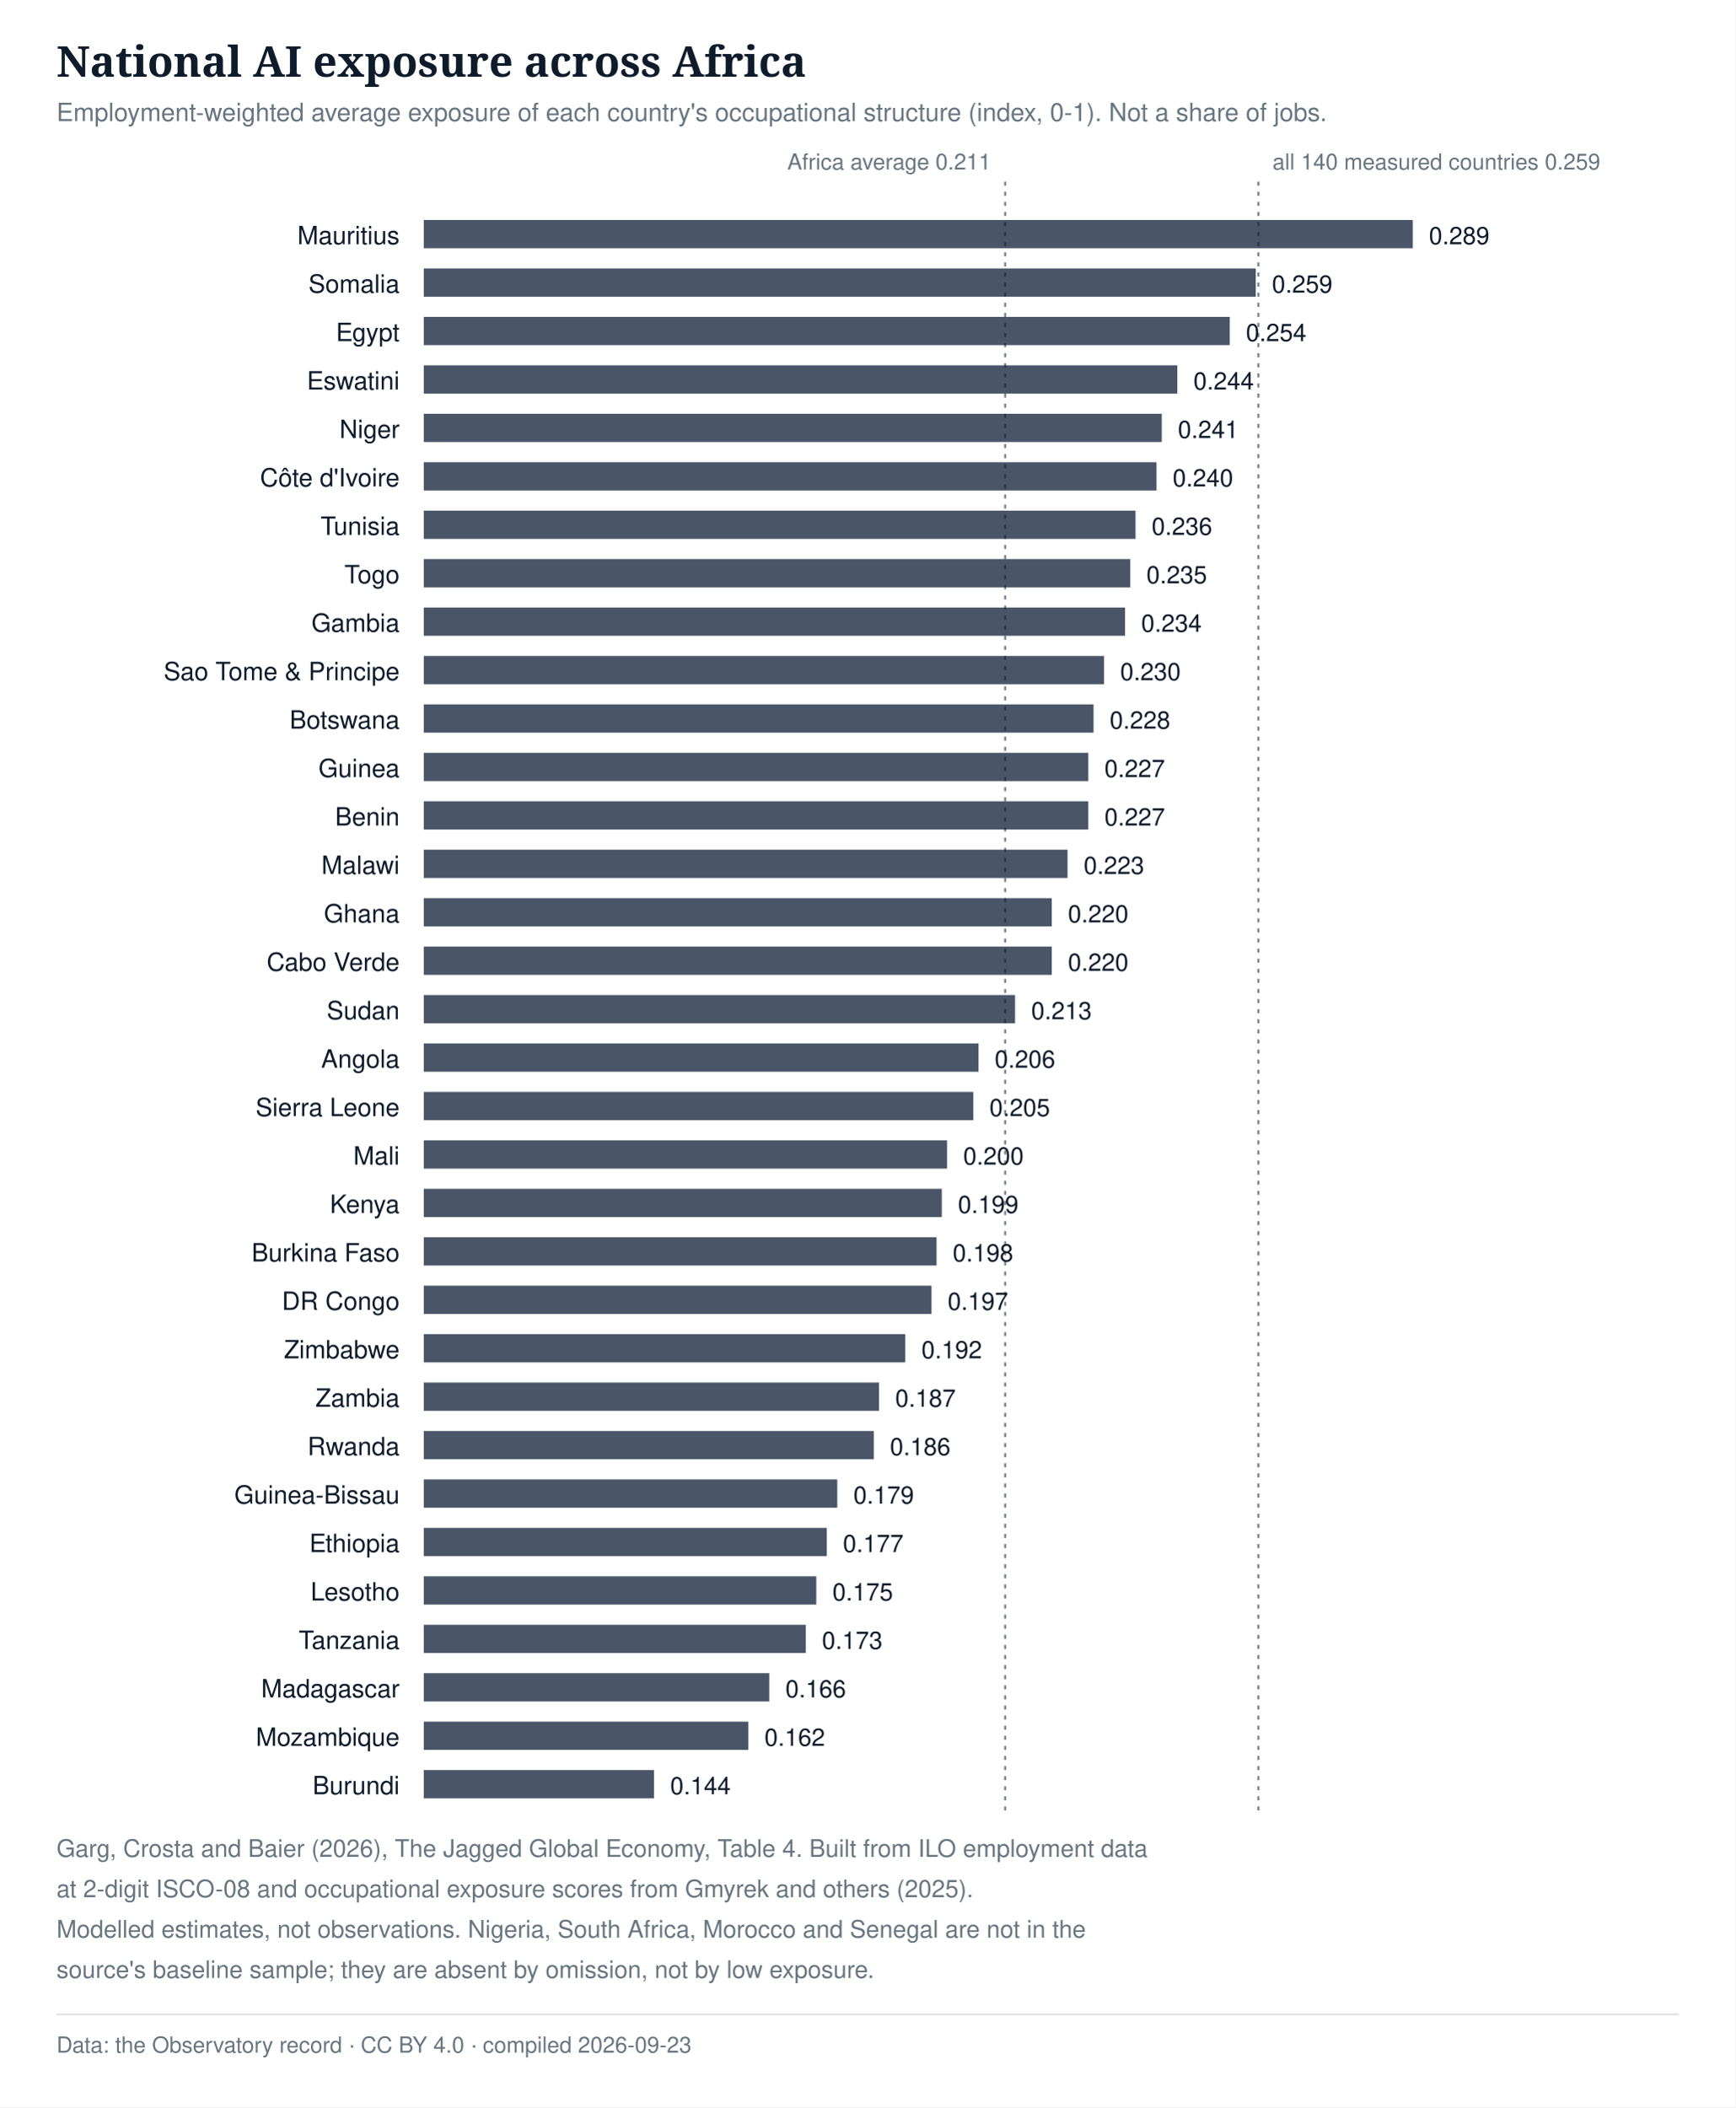
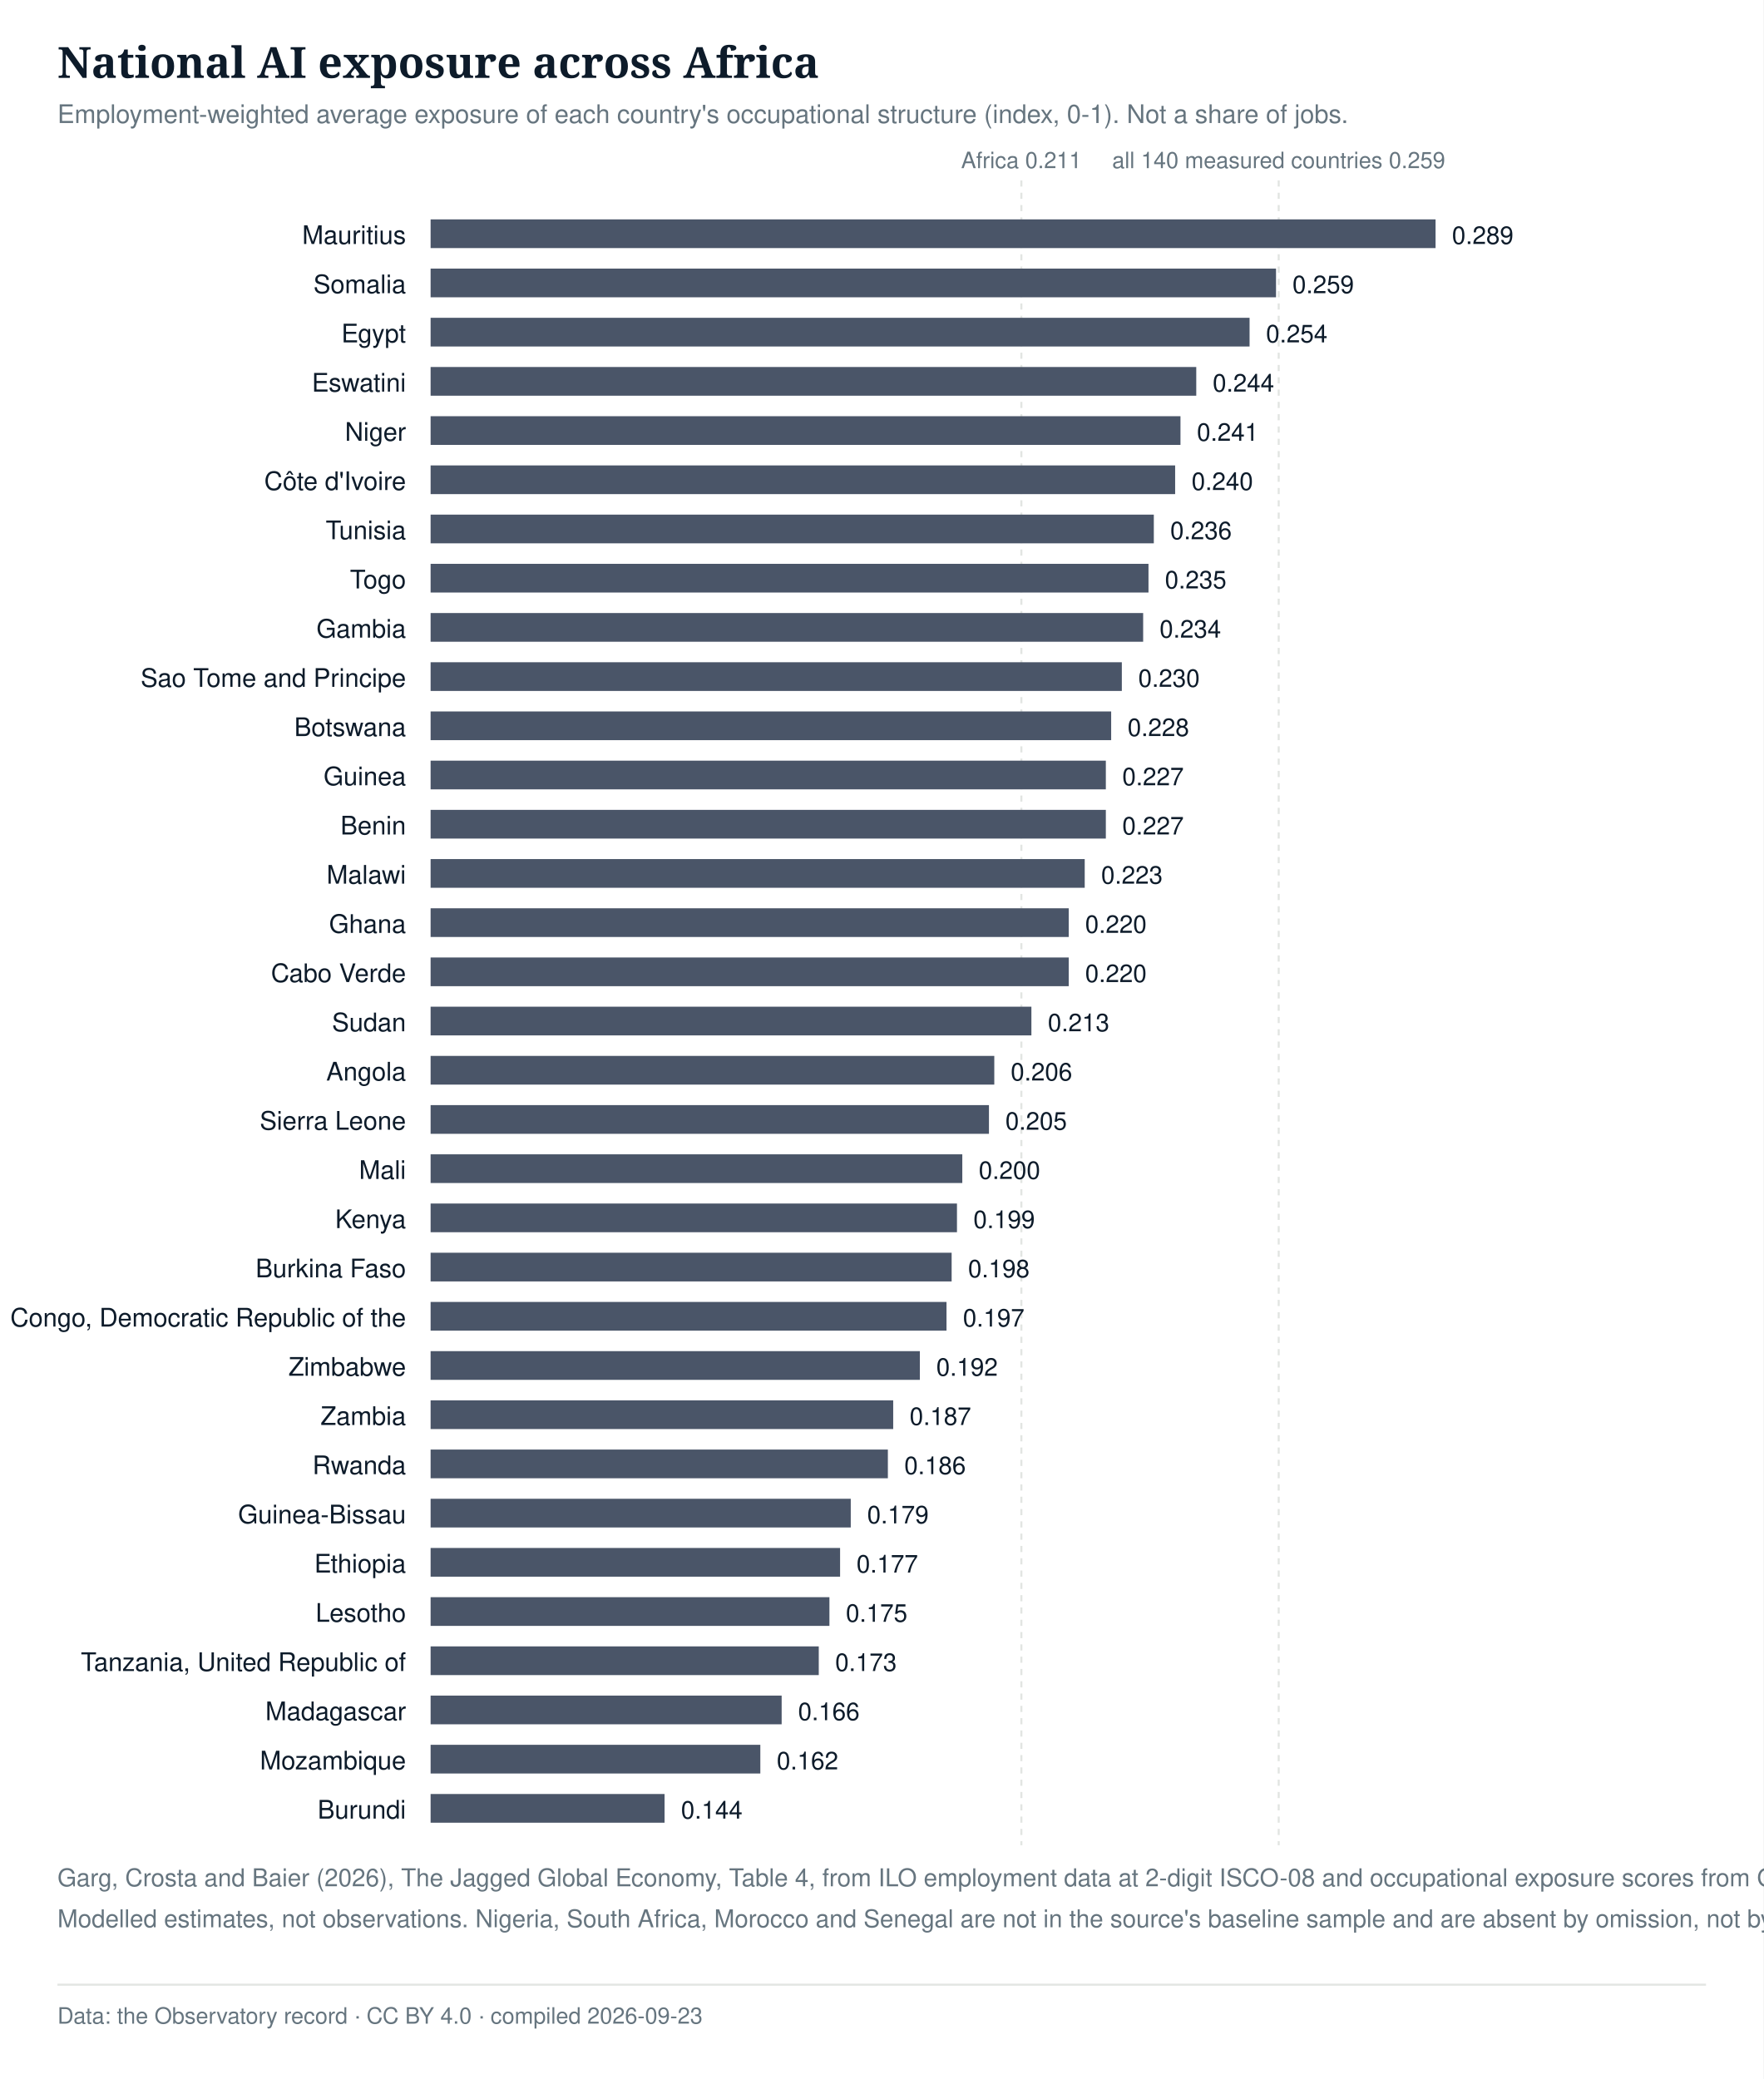
- <svg xmlns="http://www.w3.org/2000/svg" viewBox="0 0 860 1044" width="860" height="1044" role="img" aria-label="National AI exposure across 33 African countries. Mauritius is highest at 0.289 and Burundi lowest at 0.144, against an African average of 0.211 and an average of 0.259 across all 140 measured countries. The index is the employment-weighted average exposure of a country's occupational structure, not a share of jobs.">
-   <rect width="860" height="1044" fill="#FFFFFF" />
+ <svg xmlns="http://www.w3.org/2000/svg" viewBox="0 0 860 1014" width="860" height="1014" role="img" aria-label="National AI exposure across 33 African countries. Mauritius is highest at 0.289 and Burundi lowest at 0.144, against an African average of 0.211 and an all-country average of 0.259. The index is the employment-weighted average exposure of the occupational structure, not a share of jobs.">
+   <rect width="860" height="1014" fill="#FFFFFF" />
  <text x="28" y="38" font-family="'Source Serif 4',Georgia,serif" font-size="21" font-weight="600" fill="#0D1B2A">National AI exposure across Africa</text>
-   <text x="28" y="60" font-family="IBM Plex Sans,-apple-system,'Segoe UI',Helvetica,Arial,sans-serif" font-size="12.5" fill="#66757F">Employment-weighted average exposure of each country's occupational structure (index, 0-1). Not a share of jobs.</text>
-   <text x="198" y="121" text-anchor="end" font-family="IBM Plex Sans,-apple-system,'Segoe UI',Helvetica,Arial,sans-serif" font-size="12.5" fill="#0D1B2A">Mauritius</text>
-   <rect x="210" y="109" width="490.1" height="14" fill="#4A5568" />
-   <text x="708.1" y="121" font-family="IBM Plex Sans,-apple-system,'Segoe UI',Helvetica,Arial,sans-serif" font-size="12" fill="#0D1B2A">0.289</text>
-   <text x="198" y="145" text-anchor="end" font-family="IBM Plex Sans,-apple-system,'Segoe UI',Helvetica,Arial,sans-serif" font-size="12.5" fill="#0D1B2A">Somalia</text>
-   <rect x="210" y="133" width="412.3" height="14" fill="#4A5568" />
-   <text x="630.3" y="145" font-family="IBM Plex Sans,-apple-system,'Segoe UI',Helvetica,Arial,sans-serif" font-size="12" fill="#0D1B2A">0.259</text>
-   <text x="198" y="169" text-anchor="end" font-family="IBM Plex Sans,-apple-system,'Segoe UI',Helvetica,Arial,sans-serif" font-size="12.5" fill="#0D1B2A">Egypt</text>
-   <rect x="210" y="157" width="399.4" height="14" fill="#4A5568" />
-   <text x="617.4" y="169" font-family="IBM Plex Sans,-apple-system,'Segoe UI',Helvetica,Arial,sans-serif" font-size="12" fill="#0D1B2A">0.254</text>
-   <text x="198" y="193" text-anchor="end" font-family="IBM Plex Sans,-apple-system,'Segoe UI',Helvetica,Arial,sans-serif" font-size="12.5" fill="#0D1B2A">Eswatini</text>
-   <rect x="210" y="181" width="373.4" height="14" fill="#4A5568" />
-   <text x="591.4" y="193" font-family="IBM Plex Sans,-apple-system,'Segoe UI',Helvetica,Arial,sans-serif" font-size="12" fill="#0D1B2A">0.244</text>
-   <text x="198" y="217" text-anchor="end" font-family="IBM Plex Sans,-apple-system,'Segoe UI',Helvetica,Arial,sans-serif" font-size="12.5" fill="#0D1B2A">Niger</text>
-   <rect x="210" y="205" width="365.7" height="14" fill="#4A5568" />
-   <text x="583.7" y="217" font-family="IBM Plex Sans,-apple-system,'Segoe UI',Helvetica,Arial,sans-serif" font-size="12" fill="#0D1B2A">0.241</text>
-   <text x="198" y="241" text-anchor="end" font-family="IBM Plex Sans,-apple-system,'Segoe UI',Helvetica,Arial,sans-serif" font-size="12.5" fill="#0D1B2A">Côte d'Ivoire</text>
-   <rect x="210" y="229" width="363.1" height="14" fill="#4A5568" />
-   <text x="581.1" y="241" font-family="IBM Plex Sans,-apple-system,'Segoe UI',Helvetica,Arial,sans-serif" font-size="12" fill="#0D1B2A">0.240</text>
-   <text x="198" y="265" text-anchor="end" font-family="IBM Plex Sans,-apple-system,'Segoe UI',Helvetica,Arial,sans-serif" font-size="12.5" fill="#0D1B2A">Tunisia</text>
-   <rect x="210" y="253" width="352.7" height="14" fill="#4A5568" />
-   <text x="570.7" y="265" font-family="IBM Plex Sans,-apple-system,'Segoe UI',Helvetica,Arial,sans-serif" font-size="12" fill="#0D1B2A">0.236</text>
-   <text x="198" y="289" text-anchor="end" font-family="IBM Plex Sans,-apple-system,'Segoe UI',Helvetica,Arial,sans-serif" font-size="12.5" fill="#0D1B2A">Togo</text>
-   <rect x="210" y="277" width="350.1" height="14" fill="#4A5568" />
-   <text x="568.1" y="289" font-family="IBM Plex Sans,-apple-system,'Segoe UI',Helvetica,Arial,sans-serif" font-size="12" fill="#0D1B2A">0.235</text>
-   <text x="198" y="313" text-anchor="end" font-family="IBM Plex Sans,-apple-system,'Segoe UI',Helvetica,Arial,sans-serif" font-size="12.5" fill="#0D1B2A">Gambia</text>
-   <rect x="210" y="301" width="347.5" height="14" fill="#4A5568" />
-   <text x="565.5" y="313" font-family="IBM Plex Sans,-apple-system,'Segoe UI',Helvetica,Arial,sans-serif" font-size="12" fill="#0D1B2A">0.234</text>
-   <text x="198" y="337" text-anchor="end" font-family="IBM Plex Sans,-apple-system,'Segoe UI',Helvetica,Arial,sans-serif" font-size="12.5" fill="#0D1B2A">Sao Tome &amp; Principe</text>
-   <rect x="210" y="325" width="337.1" height="14" fill="#4A5568" />
-   <text x="555.1" y="337" font-family="IBM Plex Sans,-apple-system,'Segoe UI',Helvetica,Arial,sans-serif" font-size="12" fill="#0D1B2A">0.230</text>
-   <text x="198" y="361" text-anchor="end" font-family="IBM Plex Sans,-apple-system,'Segoe UI',Helvetica,Arial,sans-serif" font-size="12.5" fill="#0D1B2A">Botswana</text>
-   <rect x="210" y="349" width="331.9" height="14" fill="#4A5568" />
-   <text x="549.9" y="361" font-family="IBM Plex Sans,-apple-system,'Segoe UI',Helvetica,Arial,sans-serif" font-size="12" fill="#0D1B2A">0.228</text>
-   <text x="198" y="385" text-anchor="end" font-family="IBM Plex Sans,-apple-system,'Segoe UI',Helvetica,Arial,sans-serif" font-size="12.5" fill="#0D1B2A">Guinea</text>
-   <rect x="210" y="373" width="329.3" height="14" fill="#4A5568" />
-   <text x="547.3" y="385" font-family="IBM Plex Sans,-apple-system,'Segoe UI',Helvetica,Arial,sans-serif" font-size="12" fill="#0D1B2A">0.227</text>
-   <text x="198" y="409" text-anchor="end" font-family="IBM Plex Sans,-apple-system,'Segoe UI',Helvetica,Arial,sans-serif" font-size="12.5" fill="#0D1B2A">Benin</text>
-   <rect x="210" y="397" width="329.3" height="14" fill="#4A5568" />
-   <text x="547.3" y="409" font-family="IBM Plex Sans,-apple-system,'Segoe UI',Helvetica,Arial,sans-serif" font-size="12" fill="#0D1B2A">0.227</text>
-   <text x="198" y="433" text-anchor="end" font-family="IBM Plex Sans,-apple-system,'Segoe UI',Helvetica,Arial,sans-serif" font-size="12.5" fill="#0D1B2A">Malawi</text>
-   <rect x="210" y="421" width="319.0" height="14" fill="#4A5568" />
-   <text x="537.0" y="433" font-family="IBM Plex Sans,-apple-system,'Segoe UI',Helvetica,Arial,sans-serif" font-size="12" fill="#0D1B2A">0.223</text>
-   <text x="198" y="457" text-anchor="end" font-family="IBM Plex Sans,-apple-system,'Segoe UI',Helvetica,Arial,sans-serif" font-size="12.5" fill="#0D1B2A">Ghana</text>
-   <rect x="210" y="445" width="311.2" height="14" fill="#4A5568" />
-   <text x="529.2" y="457" font-family="IBM Plex Sans,-apple-system,'Segoe UI',Helvetica,Arial,sans-serif" font-size="12" fill="#0D1B2A">0.220</text>
-   <text x="198" y="481" text-anchor="end" font-family="IBM Plex Sans,-apple-system,'Segoe UI',Helvetica,Arial,sans-serif" font-size="12.5" fill="#0D1B2A">Cabo Verde</text>
-   <rect x="210" y="469" width="311.2" height="14" fill="#4A5568" />
-   <text x="529.2" y="481" font-family="IBM Plex Sans,-apple-system,'Segoe UI',Helvetica,Arial,sans-serif" font-size="12" fill="#0D1B2A">0.220</text>
-   <text x="198" y="505" text-anchor="end" font-family="IBM Plex Sans,-apple-system,'Segoe UI',Helvetica,Arial,sans-serif" font-size="12.5" fill="#0D1B2A">Sudan</text>
-   <rect x="210" y="493" width="293.0" height="14" fill="#4A5568" />
-   <text x="511.0" y="505" font-family="IBM Plex Sans,-apple-system,'Segoe UI',Helvetica,Arial,sans-serif" font-size="12" fill="#0D1B2A">0.213</text>
-   <text x="198" y="529" text-anchor="end" font-family="IBM Plex Sans,-apple-system,'Segoe UI',Helvetica,Arial,sans-serif" font-size="12.5" fill="#0D1B2A">Angola</text>
-   <rect x="210" y="517" width="274.9" height="14" fill="#4A5568" />
-   <text x="492.9" y="529" font-family="IBM Plex Sans,-apple-system,'Segoe UI',Helvetica,Arial,sans-serif" font-size="12" fill="#0D1B2A">0.206</text>
-   <text x="198" y="553" text-anchor="end" font-family="IBM Plex Sans,-apple-system,'Segoe UI',Helvetica,Arial,sans-serif" font-size="12.5" fill="#0D1B2A">Sierra Leone</text>
-   <rect x="210" y="541" width="272.3" height="14" fill="#4A5568" />
-   <text x="490.3" y="553" font-family="IBM Plex Sans,-apple-system,'Segoe UI',Helvetica,Arial,sans-serif" font-size="12" fill="#0D1B2A">0.205</text>
-   <text x="198" y="577" text-anchor="end" font-family="IBM Plex Sans,-apple-system,'Segoe UI',Helvetica,Arial,sans-serif" font-size="12.5" fill="#0D1B2A">Mali</text>
-   <rect x="210" y="565" width="259.3" height="14" fill="#4A5568" />
-   <text x="477.3" y="577" font-family="IBM Plex Sans,-apple-system,'Segoe UI',Helvetica,Arial,sans-serif" font-size="12" fill="#0D1B2A">0.200</text>
-   <text x="198" y="601" text-anchor="end" font-family="IBM Plex Sans,-apple-system,'Segoe UI',Helvetica,Arial,sans-serif" font-size="12.5" fill="#0D1B2A">Kenya</text>
-   <rect x="210" y="589" width="256.7" height="14" fill="#4A5568" />
-   <text x="474.7" y="601" font-family="IBM Plex Sans,-apple-system,'Segoe UI',Helvetica,Arial,sans-serif" font-size="12" fill="#0D1B2A">0.199</text>
-   <text x="198" y="625" text-anchor="end" font-family="IBM Plex Sans,-apple-system,'Segoe UI',Helvetica,Arial,sans-serif" font-size="12.5" fill="#0D1B2A">Burkina Faso</text>
-   <rect x="210" y="613" width="254.1" height="14" fill="#4A5568" />
-   <text x="472.1" y="625" font-family="IBM Plex Sans,-apple-system,'Segoe UI',Helvetica,Arial,sans-serif" font-size="12" fill="#0D1B2A">0.198</text>
-   <text x="198" y="649" text-anchor="end" font-family="IBM Plex Sans,-apple-system,'Segoe UI',Helvetica,Arial,sans-serif" font-size="12.5" fill="#0D1B2A">DR Congo</text>
-   <rect x="210" y="637" width="251.6" height="14" fill="#4A5568" />
-   <text x="469.6" y="649" font-family="IBM Plex Sans,-apple-system,'Segoe UI',Helvetica,Arial,sans-serif" font-size="12" fill="#0D1B2A">0.197</text>
-   <text x="198" y="673" text-anchor="end" font-family="IBM Plex Sans,-apple-system,'Segoe UI',Helvetica,Arial,sans-serif" font-size="12.5" fill="#0D1B2A">Zimbabwe</text>
-   <rect x="210" y="661" width="238.6" height="14" fill="#4A5568" />
-   <text x="456.6" y="673" font-family="IBM Plex Sans,-apple-system,'Segoe UI',Helvetica,Arial,sans-serif" font-size="12" fill="#0D1B2A">0.192</text>
-   <text x="198" y="697" text-anchor="end" font-family="IBM Plex Sans,-apple-system,'Segoe UI',Helvetica,Arial,sans-serif" font-size="12.5" fill="#0D1B2A">Zambia</text>
-   <rect x="210" y="685" width="225.6" height="14" fill="#4A5568" />
-   <text x="443.6" y="697" font-family="IBM Plex Sans,-apple-system,'Segoe UI',Helvetica,Arial,sans-serif" font-size="12" fill="#0D1B2A">0.187</text>
-   <text x="198" y="721" text-anchor="end" font-family="IBM Plex Sans,-apple-system,'Segoe UI',Helvetica,Arial,sans-serif" font-size="12.5" fill="#0D1B2A">Rwanda</text>
-   <rect x="210" y="709" width="223.0" height="14" fill="#4A5568" />
-   <text x="441.0" y="721" font-family="IBM Plex Sans,-apple-system,'Segoe UI',Helvetica,Arial,sans-serif" font-size="12" fill="#0D1B2A">0.186</text>
-   <text x="198" y="745" text-anchor="end" font-family="IBM Plex Sans,-apple-system,'Segoe UI',Helvetica,Arial,sans-serif" font-size="12.5" fill="#0D1B2A">Guinea-Bissau</text>
-   <rect x="210" y="733" width="204.9" height="14" fill="#4A5568" />
-   <text x="422.9" y="745" font-family="IBM Plex Sans,-apple-system,'Segoe UI',Helvetica,Arial,sans-serif" font-size="12" fill="#0D1B2A">0.179</text>
-   <text x="198" y="769" text-anchor="end" font-family="IBM Plex Sans,-apple-system,'Segoe UI',Helvetica,Arial,sans-serif" font-size="12.5" fill="#0D1B2A">Ethiopia</text>
-   <rect x="210" y="757" width="199.7" height="14" fill="#4A5568" />
-   <text x="417.7" y="769" font-family="IBM Plex Sans,-apple-system,'Segoe UI',Helvetica,Arial,sans-serif" font-size="12" fill="#0D1B2A">0.177</text>
-   <text x="198" y="793" text-anchor="end" font-family="IBM Plex Sans,-apple-system,'Segoe UI',Helvetica,Arial,sans-serif" font-size="12.5" fill="#0D1B2A">Lesotho</text>
-   <rect x="210" y="781" width="194.5" height="14" fill="#4A5568" />
-   <text x="412.5" y="793" font-family="IBM Plex Sans,-apple-system,'Segoe UI',Helvetica,Arial,sans-serif" font-size="12" fill="#0D1B2A">0.175</text>
-   <text x="198" y="817" text-anchor="end" font-family="IBM Plex Sans,-apple-system,'Segoe UI',Helvetica,Arial,sans-serif" font-size="12.5" fill="#0D1B2A">Tanzania</text>
-   <rect x="210" y="805" width="189.3" height="14" fill="#4A5568" />
-   <text x="407.3" y="817" font-family="IBM Plex Sans,-apple-system,'Segoe UI',Helvetica,Arial,sans-serif" font-size="12" fill="#0D1B2A">0.173</text>
-   <text x="198" y="841" text-anchor="end" font-family="IBM Plex Sans,-apple-system,'Segoe UI',Helvetica,Arial,sans-serif" font-size="12.5" fill="#0D1B2A">Madagascar</text>
-   <rect x="210" y="829" width="171.2" height="14" fill="#4A5568" />
-   <text x="389.2" y="841" font-family="IBM Plex Sans,-apple-system,'Segoe UI',Helvetica,Arial,sans-serif" font-size="12" fill="#0D1B2A">0.166</text>
-   <text x="198" y="865" text-anchor="end" font-family="IBM Plex Sans,-apple-system,'Segoe UI',Helvetica,Arial,sans-serif" font-size="12.5" fill="#0D1B2A">Mozambique</text>
-   <rect x="210" y="853" width="160.8" height="14" fill="#4A5568" />
-   <text x="378.8" y="865" font-family="IBM Plex Sans,-apple-system,'Segoe UI',Helvetica,Arial,sans-serif" font-size="12" fill="#0D1B2A">0.162</text>
-   <text x="198" y="889" text-anchor="end" font-family="IBM Plex Sans,-apple-system,'Segoe UI',Helvetica,Arial,sans-serif" font-size="12.5" fill="#0D1B2A">Burundi</text>
-   <rect x="210" y="877" width="114.1" height="14" fill="#4A5568" />
-   <text x="332.1" y="889" font-family="IBM Plex Sans,-apple-system,'Segoe UI',Helvetica,Arial,sans-serif" font-size="12" fill="#0D1B2A">0.144</text>
-   <line x1="498.1" y1="90" x2="498.1" y2="900" stroke="#0D1B2A" stroke-width="1" stroke-dasharray="2 3" opacity="0.55" />
-   <text x="491.1" y="84" text-anchor="end" font-family="IBM Plex Sans,-apple-system,'Segoe UI',Helvetica,Arial,sans-serif" font-size="11" fill="#66757F">Africa average 0.211</text>
-   <line x1="623.6" y1="90" x2="623.6" y2="900" stroke="#0D1B2A" stroke-width="1" stroke-dasharray="2 3" opacity="0.55" />
-   <text x="630.6" y="84" text-anchor="start" font-family="IBM Plex Sans,-apple-system,'Segoe UI',Helvetica,Arial,sans-serif" font-size="11" fill="#66757F">all 140 measured countries 0.259</text>
-   <text x="28" y="920" font-family="IBM Plex Sans,-apple-system,'Segoe UI',Helvetica,Arial,sans-serif" font-size="12" fill="#66757F">Garg, Crosta and Baier (2026), The Jagged Global Economy, Table 4. Built from ILO employment data</text>
-   <text x="28" y="940" font-family="IBM Plex Sans,-apple-system,'Segoe UI',Helvetica,Arial,sans-serif" font-size="12" fill="#66757F">at 2-digit ISCO-08 and occupational exposure scores from Gmyrek and others (2025).</text>
-   <text x="28" y="960" font-family="IBM Plex Sans,-apple-system,'Segoe UI',Helvetica,Arial,sans-serif" font-size="12" fill="#66757F">Modelled estimates, not observations. Nigeria, South Africa, Morocco and Senegal are not in the</text>
-   <text x="28" y="980" font-family="IBM Plex Sans,-apple-system,'Segoe UI',Helvetica,Arial,sans-serif" font-size="12" fill="#66757F">source's baseline sample; they are absent by omission, not by low exposure.</text>
-   <line x1="28" y1="998" x2="832" y2="998" stroke="#E2E5E2" />
-   <text x="28" y="1017" font-family="IBM Plex Sans,-apple-system,'Segoe UI',Helvetica,Arial,sans-serif" font-size="11" fill="#66757F">Data: the Observatory record · CC BY 4.0 · compiled 2026-09-23</text>
+   <text x="28" y="60.0" font-family="IBM Plex Sans,-apple-system,'Segoe UI',Helvetica,Arial,sans-serif" font-size="12.5" fill="#66757F">Employment-weighted average exposure of each country's occupational structure (index, 0-1). Not a share of jobs.</text>
+   <line x1="623.6" y1="88" x2="623.6" y2="900" stroke="#E2E5E2" stroke-width="1" stroke-dasharray="3 3" />
+   <text x="623.6" y="82" text-anchor="middle" font-family="IBM Plex Sans,-apple-system,'Segoe UI',Helvetica,Arial,sans-serif" font-size="11" fill="#66757F">all 140 measured countries 0.259</text>
+   <line x1="498.1" y1="88" x2="498.1" y2="900" stroke="#E2E5E2" stroke-width="1" stroke-dasharray="3 3" />
+   <text x="498.1" y="82" text-anchor="middle" font-family="IBM Plex Sans,-apple-system,'Segoe UI',Helvetica,Arial,sans-serif" font-size="11" fill="#66757F">Africa 0.211</text>
+   <text x="198" y="119" text-anchor="end" font-family="IBM Plex Sans,-apple-system,'Segoe UI',Helvetica,Arial,sans-serif" font-size="12.5" fill="#0D1B2A">Mauritius</text>
+   <rect x="210" y="107" width="490.1" height="14" fill="#4a5568" />
+   <text x="708.1" y="119" font-family="IBM Plex Sans,-apple-system,'Segoe UI',Helvetica,Arial,sans-serif" font-size="12" fill="#0D1B2A">0.289</text>
+   <text x="198" y="143" text-anchor="end" font-family="IBM Plex Sans,-apple-system,'Segoe UI',Helvetica,Arial,sans-serif" font-size="12.5" fill="#0D1B2A">Somalia</text>
+   <rect x="210" y="131" width="412.3" height="14" fill="#4a5568" />
+   <text x="630.3" y="143" font-family="IBM Plex Sans,-apple-system,'Segoe UI',Helvetica,Arial,sans-serif" font-size="12" fill="#0D1B2A">0.259</text>
+   <text x="198" y="167" text-anchor="end" font-family="IBM Plex Sans,-apple-system,'Segoe UI',Helvetica,Arial,sans-serif" font-size="12.5" fill="#0D1B2A">Egypt</text>
+   <rect x="210" y="155" width="399.4" height="14" fill="#4a5568" />
+   <text x="617.4" y="167" font-family="IBM Plex Sans,-apple-system,'Segoe UI',Helvetica,Arial,sans-serif" font-size="12" fill="#0D1B2A">0.254</text>
+   <text x="198" y="191" text-anchor="end" font-family="IBM Plex Sans,-apple-system,'Segoe UI',Helvetica,Arial,sans-serif" font-size="12.5" fill="#0D1B2A">Eswatini</text>
+   <rect x="210" y="179" width="373.4" height="14" fill="#4a5568" />
+   <text x="591.4" y="191" font-family="IBM Plex Sans,-apple-system,'Segoe UI',Helvetica,Arial,sans-serif" font-size="12" fill="#0D1B2A">0.244</text>
+   <text x="198" y="215" text-anchor="end" font-family="IBM Plex Sans,-apple-system,'Segoe UI',Helvetica,Arial,sans-serif" font-size="12.5" fill="#0D1B2A">Niger</text>
+   <rect x="210" y="203" width="365.7" height="14" fill="#4a5568" />
+   <text x="583.7" y="215" font-family="IBM Plex Sans,-apple-system,'Segoe UI',Helvetica,Arial,sans-serif" font-size="12" fill="#0D1B2A">0.241</text>
+   <text x="198" y="239" text-anchor="end" font-family="IBM Plex Sans,-apple-system,'Segoe UI',Helvetica,Arial,sans-serif" font-size="12.5" fill="#0D1B2A">Côte d'Ivoire</text>
+   <rect x="210" y="227" width="363.1" height="14" fill="#4a5568" />
+   <text x="581.1" y="239" font-family="IBM Plex Sans,-apple-system,'Segoe UI',Helvetica,Arial,sans-serif" font-size="12" fill="#0D1B2A">0.240</text>
+   <text x="198" y="263" text-anchor="end" font-family="IBM Plex Sans,-apple-system,'Segoe UI',Helvetica,Arial,sans-serif" font-size="12.5" fill="#0D1B2A">Tunisia</text>
+   <rect x="210" y="251" width="352.7" height="14" fill="#4a5568" />
+   <text x="570.7" y="263" font-family="IBM Plex Sans,-apple-system,'Segoe UI',Helvetica,Arial,sans-serif" font-size="12" fill="#0D1B2A">0.236</text>
+   <text x="198" y="287" text-anchor="end" font-family="IBM Plex Sans,-apple-system,'Segoe UI',Helvetica,Arial,sans-serif" font-size="12.5" fill="#0D1B2A">Togo</text>
+   <rect x="210" y="275" width="350.1" height="14" fill="#4a5568" />
+   <text x="568.1" y="287" font-family="IBM Plex Sans,-apple-system,'Segoe UI',Helvetica,Arial,sans-serif" font-size="12" fill="#0D1B2A">0.235</text>
+   <text x="198" y="311" text-anchor="end" font-family="IBM Plex Sans,-apple-system,'Segoe UI',Helvetica,Arial,sans-serif" font-size="12.5" fill="#0D1B2A">Gambia</text>
+   <rect x="210" y="299" width="347.5" height="14" fill="#4a5568" />
+   <text x="565.5" y="311" font-family="IBM Plex Sans,-apple-system,'Segoe UI',Helvetica,Arial,sans-serif" font-size="12" fill="#0D1B2A">0.234</text>
+   <text x="198" y="335" text-anchor="end" font-family="IBM Plex Sans,-apple-system,'Segoe UI',Helvetica,Arial,sans-serif" font-size="12.5" fill="#0D1B2A">Sao Tome and Principe</text>
+   <rect x="210" y="323" width="337.1" height="14" fill="#4a5568" />
+   <text x="555.1" y="335" font-family="IBM Plex Sans,-apple-system,'Segoe UI',Helvetica,Arial,sans-serif" font-size="12" fill="#0D1B2A">0.230</text>
+   <text x="198" y="359" text-anchor="end" font-family="IBM Plex Sans,-apple-system,'Segoe UI',Helvetica,Arial,sans-serif" font-size="12.5" fill="#0D1B2A">Botswana</text>
+   <rect x="210" y="347" width="331.9" height="14" fill="#4a5568" />
+   <text x="549.9" y="359" font-family="IBM Plex Sans,-apple-system,'Segoe UI',Helvetica,Arial,sans-serif" font-size="12" fill="#0D1B2A">0.228</text>
+   <text x="198" y="383" text-anchor="end" font-family="IBM Plex Sans,-apple-system,'Segoe UI',Helvetica,Arial,sans-serif" font-size="12.5" fill="#0D1B2A">Guinea</text>
+   <rect x="210" y="371" width="329.3" height="14" fill="#4a5568" />
+   <text x="547.3" y="383" font-family="IBM Plex Sans,-apple-system,'Segoe UI',Helvetica,Arial,sans-serif" font-size="12" fill="#0D1B2A">0.227</text>
+   <text x="198" y="407" text-anchor="end" font-family="IBM Plex Sans,-apple-system,'Segoe UI',Helvetica,Arial,sans-serif" font-size="12.5" fill="#0D1B2A">Benin</text>
+   <rect x="210" y="395" width="329.3" height="14" fill="#4a5568" />
+   <text x="547.3" y="407" font-family="IBM Plex Sans,-apple-system,'Segoe UI',Helvetica,Arial,sans-serif" font-size="12" fill="#0D1B2A">0.227</text>
+   <text x="198" y="431" text-anchor="end" font-family="IBM Plex Sans,-apple-system,'Segoe UI',Helvetica,Arial,sans-serif" font-size="12.5" fill="#0D1B2A">Malawi</text>
+   <rect x="210" y="419" width="319.0" height="14" fill="#4a5568" />
+   <text x="537.0" y="431" font-family="IBM Plex Sans,-apple-system,'Segoe UI',Helvetica,Arial,sans-serif" font-size="12" fill="#0D1B2A">0.223</text>
+   <text x="198" y="455" text-anchor="end" font-family="IBM Plex Sans,-apple-system,'Segoe UI',Helvetica,Arial,sans-serif" font-size="12.5" fill="#0D1B2A">Ghana</text>
+   <rect x="210" y="443" width="311.2" height="14" fill="#4a5568" />
+   <text x="529.2" y="455" font-family="IBM Plex Sans,-apple-system,'Segoe UI',Helvetica,Arial,sans-serif" font-size="12" fill="#0D1B2A">0.220</text>
+   <text x="198" y="479" text-anchor="end" font-family="IBM Plex Sans,-apple-system,'Segoe UI',Helvetica,Arial,sans-serif" font-size="12.5" fill="#0D1B2A">Cabo Verde</text>
+   <rect x="210" y="467" width="311.2" height="14" fill="#4a5568" />
+   <text x="529.2" y="479" font-family="IBM Plex Sans,-apple-system,'Segoe UI',Helvetica,Arial,sans-serif" font-size="12" fill="#0D1B2A">0.220</text>
+   <text x="198" y="503" text-anchor="end" font-family="IBM Plex Sans,-apple-system,'Segoe UI',Helvetica,Arial,sans-serif" font-size="12.5" fill="#0D1B2A">Sudan</text>
+   <rect x="210" y="491" width="293.0" height="14" fill="#4a5568" />
+   <text x="511.0" y="503" font-family="IBM Plex Sans,-apple-system,'Segoe UI',Helvetica,Arial,sans-serif" font-size="12" fill="#0D1B2A">0.213</text>
+   <text x="198" y="527" text-anchor="end" font-family="IBM Plex Sans,-apple-system,'Segoe UI',Helvetica,Arial,sans-serif" font-size="12.5" fill="#0D1B2A">Angola</text>
+   <rect x="210" y="515" width="274.9" height="14" fill="#4a5568" />
+   <text x="492.9" y="527" font-family="IBM Plex Sans,-apple-system,'Segoe UI',Helvetica,Arial,sans-serif" font-size="12" fill="#0D1B2A">0.206</text>
+   <text x="198" y="551" text-anchor="end" font-family="IBM Plex Sans,-apple-system,'Segoe UI',Helvetica,Arial,sans-serif" font-size="12.5" fill="#0D1B2A">Sierra Leone</text>
+   <rect x="210" y="539" width="272.3" height="14" fill="#4a5568" />
+   <text x="490.3" y="551" font-family="IBM Plex Sans,-apple-system,'Segoe UI',Helvetica,Arial,sans-serif" font-size="12" fill="#0D1B2A">0.205</text>
+   <text x="198" y="575" text-anchor="end" font-family="IBM Plex Sans,-apple-system,'Segoe UI',Helvetica,Arial,sans-serif" font-size="12.5" fill="#0D1B2A">Mali</text>
+   <rect x="210" y="563" width="259.3" height="14" fill="#4a5568" />
+   <text x="477.3" y="575" font-family="IBM Plex Sans,-apple-system,'Segoe UI',Helvetica,Arial,sans-serif" font-size="12" fill="#0D1B2A">0.200</text>
+   <text x="198" y="599" text-anchor="end" font-family="IBM Plex Sans,-apple-system,'Segoe UI',Helvetica,Arial,sans-serif" font-size="12.5" fill="#0D1B2A">Kenya</text>
+   <rect x="210" y="587" width="256.7" height="14" fill="#4a5568" />
+   <text x="474.7" y="599" font-family="IBM Plex Sans,-apple-system,'Segoe UI',Helvetica,Arial,sans-serif" font-size="12" fill="#0D1B2A">0.199</text>
+   <text x="198" y="623" text-anchor="end" font-family="IBM Plex Sans,-apple-system,'Segoe UI',Helvetica,Arial,sans-serif" font-size="12.5" fill="#0D1B2A">Burkina Faso</text>
+   <rect x="210" y="611" width="254.1" height="14" fill="#4a5568" />
+   <text x="472.1" y="623" font-family="IBM Plex Sans,-apple-system,'Segoe UI',Helvetica,Arial,sans-serif" font-size="12" fill="#0D1B2A">0.198</text>
+   <text x="198" y="647" text-anchor="end" font-family="IBM Plex Sans,-apple-system,'Segoe UI',Helvetica,Arial,sans-serif" font-size="12.5" fill="#0D1B2A">Congo, Democratic Republic of the</text>
+   <rect x="210" y="635" width="251.6" height="14" fill="#4a5568" />
+   <text x="469.6" y="647" font-family="IBM Plex Sans,-apple-system,'Segoe UI',Helvetica,Arial,sans-serif" font-size="12" fill="#0D1B2A">0.197</text>
+   <text x="198" y="671" text-anchor="end" font-family="IBM Plex Sans,-apple-system,'Segoe UI',Helvetica,Arial,sans-serif" font-size="12.5" fill="#0D1B2A">Zimbabwe</text>
+   <rect x="210" y="659" width="238.6" height="14" fill="#4a5568" />
+   <text x="456.6" y="671" font-family="IBM Plex Sans,-apple-system,'Segoe UI',Helvetica,Arial,sans-serif" font-size="12" fill="#0D1B2A">0.192</text>
+   <text x="198" y="695" text-anchor="end" font-family="IBM Plex Sans,-apple-system,'Segoe UI',Helvetica,Arial,sans-serif" font-size="12.5" fill="#0D1B2A">Zambia</text>
+   <rect x="210" y="683" width="225.6" height="14" fill="#4a5568" />
+   <text x="443.6" y="695" font-family="IBM Plex Sans,-apple-system,'Segoe UI',Helvetica,Arial,sans-serif" font-size="12" fill="#0D1B2A">0.187</text>
+   <text x="198" y="719" text-anchor="end" font-family="IBM Plex Sans,-apple-system,'Segoe UI',Helvetica,Arial,sans-serif" font-size="12.5" fill="#0D1B2A">Rwanda</text>
+   <rect x="210" y="707" width="223.0" height="14" fill="#4a5568" />
+   <text x="441.0" y="719" font-family="IBM Plex Sans,-apple-system,'Segoe UI',Helvetica,Arial,sans-serif" font-size="12" fill="#0D1B2A">0.186</text>
+   <text x="198" y="743" text-anchor="end" font-family="IBM Plex Sans,-apple-system,'Segoe UI',Helvetica,Arial,sans-serif" font-size="12.5" fill="#0D1B2A">Guinea-Bissau</text>
+   <rect x="210" y="731" width="204.9" height="14" fill="#4a5568" />
+   <text x="422.9" y="743" font-family="IBM Plex Sans,-apple-system,'Segoe UI',Helvetica,Arial,sans-serif" font-size="12" fill="#0D1B2A">0.179</text>
+   <text x="198" y="767" text-anchor="end" font-family="IBM Plex Sans,-apple-system,'Segoe UI',Helvetica,Arial,sans-serif" font-size="12.5" fill="#0D1B2A">Ethiopia</text>
+   <rect x="210" y="755" width="199.7" height="14" fill="#4a5568" />
+   <text x="417.7" y="767" font-family="IBM Plex Sans,-apple-system,'Segoe UI',Helvetica,Arial,sans-serif" font-size="12" fill="#0D1B2A">0.177</text>
+   <text x="198" y="791" text-anchor="end" font-family="IBM Plex Sans,-apple-system,'Segoe UI',Helvetica,Arial,sans-serif" font-size="12.5" fill="#0D1B2A">Lesotho</text>
+   <rect x="210" y="779" width="194.5" height="14" fill="#4a5568" />
+   <text x="412.5" y="791" font-family="IBM Plex Sans,-apple-system,'Segoe UI',Helvetica,Arial,sans-serif" font-size="12" fill="#0D1B2A">0.175</text>
+   <text x="198" y="815" text-anchor="end" font-family="IBM Plex Sans,-apple-system,'Segoe UI',Helvetica,Arial,sans-serif" font-size="12.5" fill="#0D1B2A">Tanzania, United Republic of</text>
+   <rect x="210" y="803" width="189.3" height="14" fill="#4a5568" />
+   <text x="407.3" y="815" font-family="IBM Plex Sans,-apple-system,'Segoe UI',Helvetica,Arial,sans-serif" font-size="12" fill="#0D1B2A">0.173</text>
+   <text x="198" y="839" text-anchor="end" font-family="IBM Plex Sans,-apple-system,'Segoe UI',Helvetica,Arial,sans-serif" font-size="12.5" fill="#0D1B2A">Madagascar</text>
+   <rect x="210" y="827" width="171.2" height="14" fill="#4a5568" />
+   <text x="389.2" y="839" font-family="IBM Plex Sans,-apple-system,'Segoe UI',Helvetica,Arial,sans-serif" font-size="12" fill="#0D1B2A">0.166</text>
+   <text x="198" y="863" text-anchor="end" font-family="IBM Plex Sans,-apple-system,'Segoe UI',Helvetica,Arial,sans-serif" font-size="12.5" fill="#0D1B2A">Mozambique</text>
+   <rect x="210" y="851" width="160.8" height="14" fill="#4a5568" />
+   <text x="378.8" y="863" font-family="IBM Plex Sans,-apple-system,'Segoe UI',Helvetica,Arial,sans-serif" font-size="12" fill="#0D1B2A">0.162</text>
+   <text x="198" y="887" text-anchor="end" font-family="IBM Plex Sans,-apple-system,'Segoe UI',Helvetica,Arial,sans-serif" font-size="12.5" fill="#0D1B2A">Burundi</text>
+   <rect x="210" y="875" width="114.1" height="14" fill="#4a5568" />
+   <text x="332.1" y="887" font-family="IBM Plex Sans,-apple-system,'Segoe UI',Helvetica,Arial,sans-serif" font-size="12" fill="#0D1B2A">0.144</text>
+   <text x="28" y="920" font-family="IBM Plex Sans,-apple-system,'Segoe UI',Helvetica,Arial,sans-serif" font-size="12" fill="#66757F">Garg, Crosta and Baier (2026), The Jagged Global Economy, Table 4, from ILO employment data at 2-digit ISCO-08 and occupational exposure scores from Gmyrek and others (2025).</text>
+   <text x="28" y="940" font-family="IBM Plex Sans,-apple-system,'Segoe UI',Helvetica,Arial,sans-serif" font-size="12" fill="#66757F">Modelled estimates, not observations. Nigeria, South Africa, Morocco and Senegal are not in the source's baseline sample and are absent by omission, not by low exposure.</text>
+   <line x1="28" y1="968" x2="832" y2="968" stroke="#E2E5E2" />
+   <text x="28" y="987" font-family="IBM Plex Sans,-apple-system,'Segoe UI',Helvetica,Arial,sans-serif" font-size="11" fill="#66757F">Data: the Observatory record · CC BY 4.0 · compiled 2026-09-23</text>
</svg>
